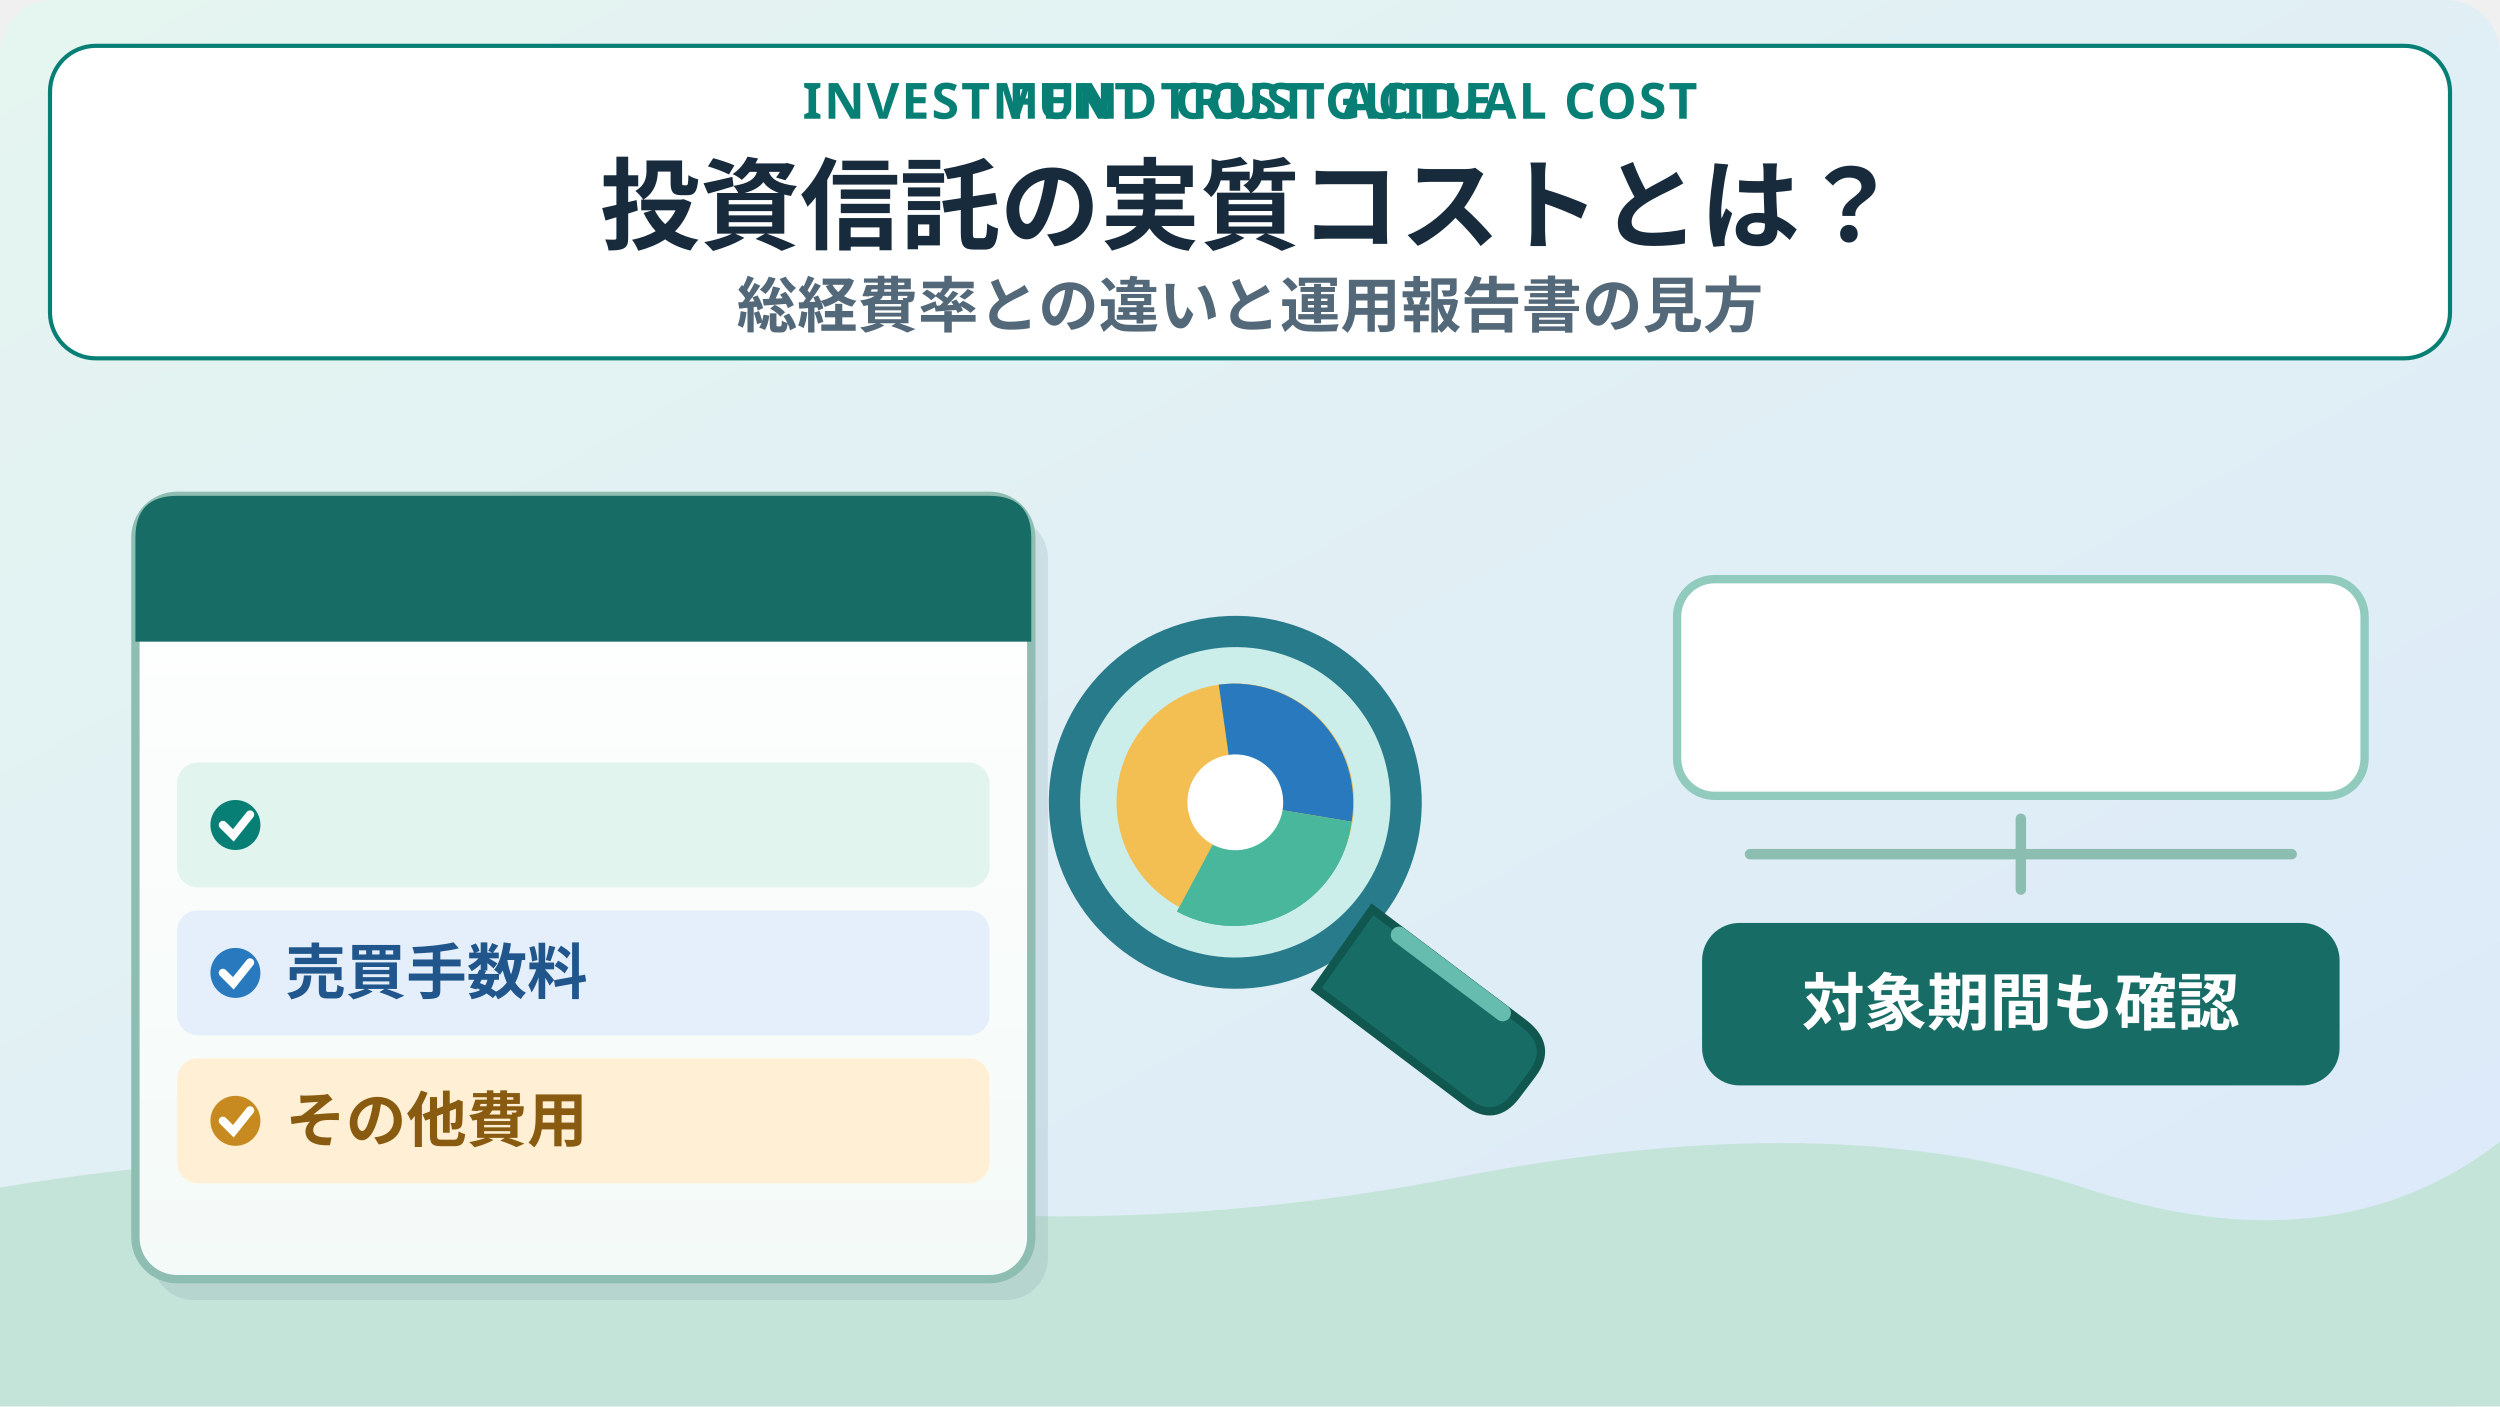
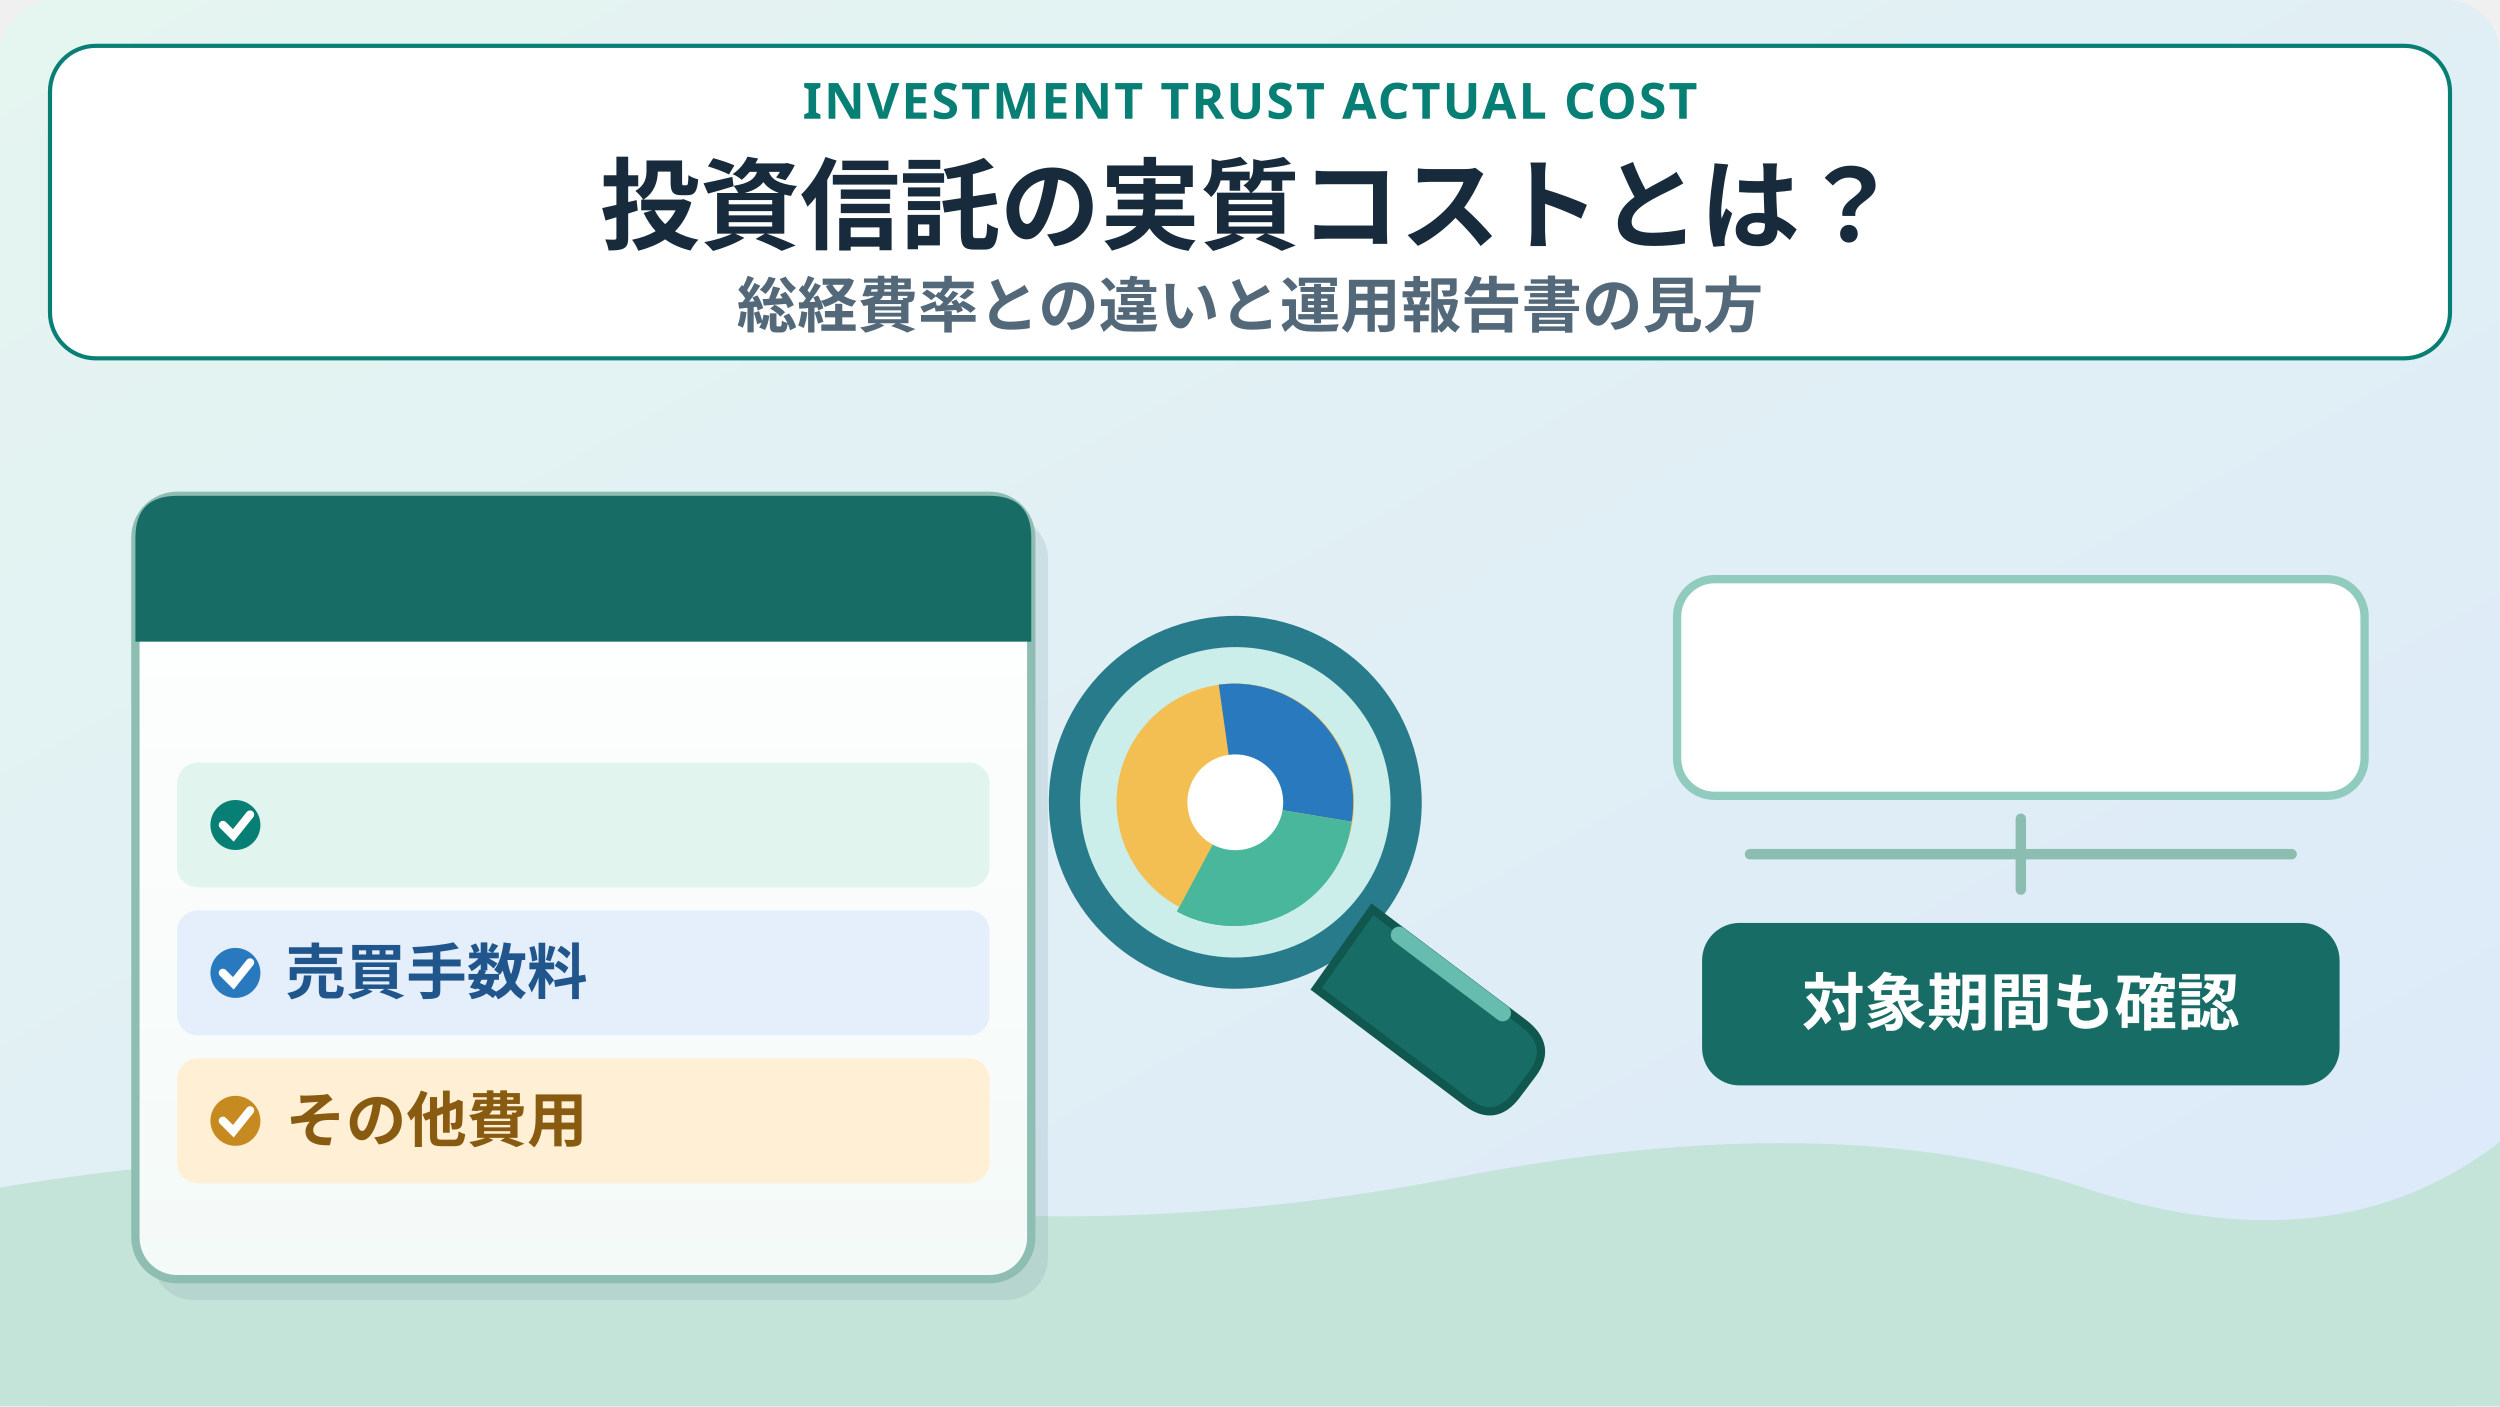
<svg xmlns="http://www.w3.org/2000/svg" width="1200" height="675" viewBox="0 0 1200 675" role="img" aria-labelledby="title desc">
  <defs>
    <linearGradient id="bg" x1="0" y1="0" x2="1" y2="1">
      <stop stop-color="#e5f5ef" />
      <stop offset="1" stop-color="#dce9fb" />
    </linearGradient>
    <linearGradient id="paper" x1="0" y1="0" x2="0" y2="1">
      <stop stop-color="#fff" />
      <stop offset="1" stop-color="#f4faf8" />
    </linearGradient>
  </defs>
  <rect width="1200" height="675" rx="26" fill="url(#bg)" />
  <rect x="24" y="22" width="1152" height="150" rx="22" fill="#fff" stroke="#087f75" stroke-width="2" />
  <text x="600" y="57" text-anchor="middle" font-family="sans-serif" font-size="24" font-weight="800" letter-spacing="1" fill="#087f75">INVESTMENT TRUST ACTUAL COST</text>
  <text x="600" y="116" text-anchor="middle" font-family="sans-serif" font-size="48" font-weight="800" fill="#172b3d">投資信託の実質コストとは？</text>
  <text x="600" y="157" text-anchor="middle" font-family="sans-serif" font-size="29" font-weight="650" fill="#536879">総経費率との違いと運用報告書の見方</text>
-   <text x="600" y="57" text-anchor="middle" font-family="sans-serif" font-size="24" font-weight="800" letter-spacing="1" fill="#087f75">FUND COST GUIDE</text>
  <path d="M0 570Q180 540 350 570T700 565T1000 570T1200 548V675H0Z" fill="#c5e4d9" />
  <g transform="translate(65 238)">
    <rect x="8" y="10" width="430" height="376" rx="20" fill="#7899a3" opacity=".2" />
    <rect width="430" height="376" rx="20" fill="url(#paper)" stroke="#8ebdb2" stroke-width="4" />
    <path d="M0 20Q0 0 20 0H410Q430 0 430 20V70H0Z" fill="#176d65" />
    <g font-family="sans-serif" font-size="29" font-weight="700">
      <rect x="20" y="128" width="390" height="60" rx="10" fill="#e2f4ee" />
      <circle cx="48" cy="158" r="12" fill="#087f75" />
      <path d="M42 158l5 5 8-10" fill="none" stroke="#fff" stroke-width="4" stroke-linecap="round" />
      <rect x="20" y="199" width="390" height="60" rx="10" fill="#e5effb" />
      <circle cx="48" cy="229" r="12" fill="#2879bd" />
      <path d="M42 229l5 5 8-10" fill="none" stroke="#fff" stroke-width="4" stroke-linecap="round" />
      <text x="72" y="239" fill="#20568c">売買手数料</text>
      <rect x="20" y="270" width="390" height="60" rx="10" fill="#fff0d5" />
      <circle cx="48" cy="300" r="12" fill="#c78a20" />
      <path d="M42 300l5 5 8-10" fill="none" stroke="#fff" stroke-width="4" stroke-linecap="round" />
      <text x="72" y="310" fill="#895b10">その他費用</text>
    </g>
  </g>
  <g transform="translate(480 300) rotate(-8)">
    <circle cx="100" cy="100" r="82" fill="#c9eeea" fill-opacity=".9" stroke="#287b8b" stroke-width="15" />
    <path d="M158 160L222 224Q235 237 223 249L214 258Q202 270 190 258L126 194Z" fill="#176d65" stroke="#10574f" stroke-width="4" />
    <path d="M169 174L213 218" stroke="#66bcae" stroke-width="8" stroke-linecap="round" />
    <path d="M100 43A57 57 0 0 1 154 117L100 100Z" fill="#2879bd" />
    <path d="M100 100L154 117A57 57 0 0 1 65 148Z" fill="#49b79b" />
    <path d="M100 43A57 57 0 1 0 100 157A57 57 0 0 0 100 43Z" fill="#f3bf52" />
    <path d="M100 100L100 43A57 57 0 0 1 154 117Z" fill="#2879bd" />
    <path d="M100 100L154 117A57 57 0 0 1 65 148Z" fill="#49b79b" />
    <circle cx="100" cy="100" r="23" fill="#fff" />
  </g>
  <g transform="translate(805 278)">
    <rect width="330" height="104" rx="18" fill="#fff" stroke="#91cbbd" stroke-width="4" />
    <path d="M35 132H295" stroke="#8bbdb1" stroke-width="5" stroke-linecap="round" />
    <path d="M165 115V149" stroke="#8bbdb1" stroke-width="5" stroke-linecap="round" />
    <rect x="12" y="165" width="306" height="78" rx="18" fill="#176d65" />
    <text x="165" y="214" text-anchor="middle" font-family="sans-serif" font-size="30" font-weight="800" fill="#fff">対象期間も確認</text>
  </g>
</svg>
